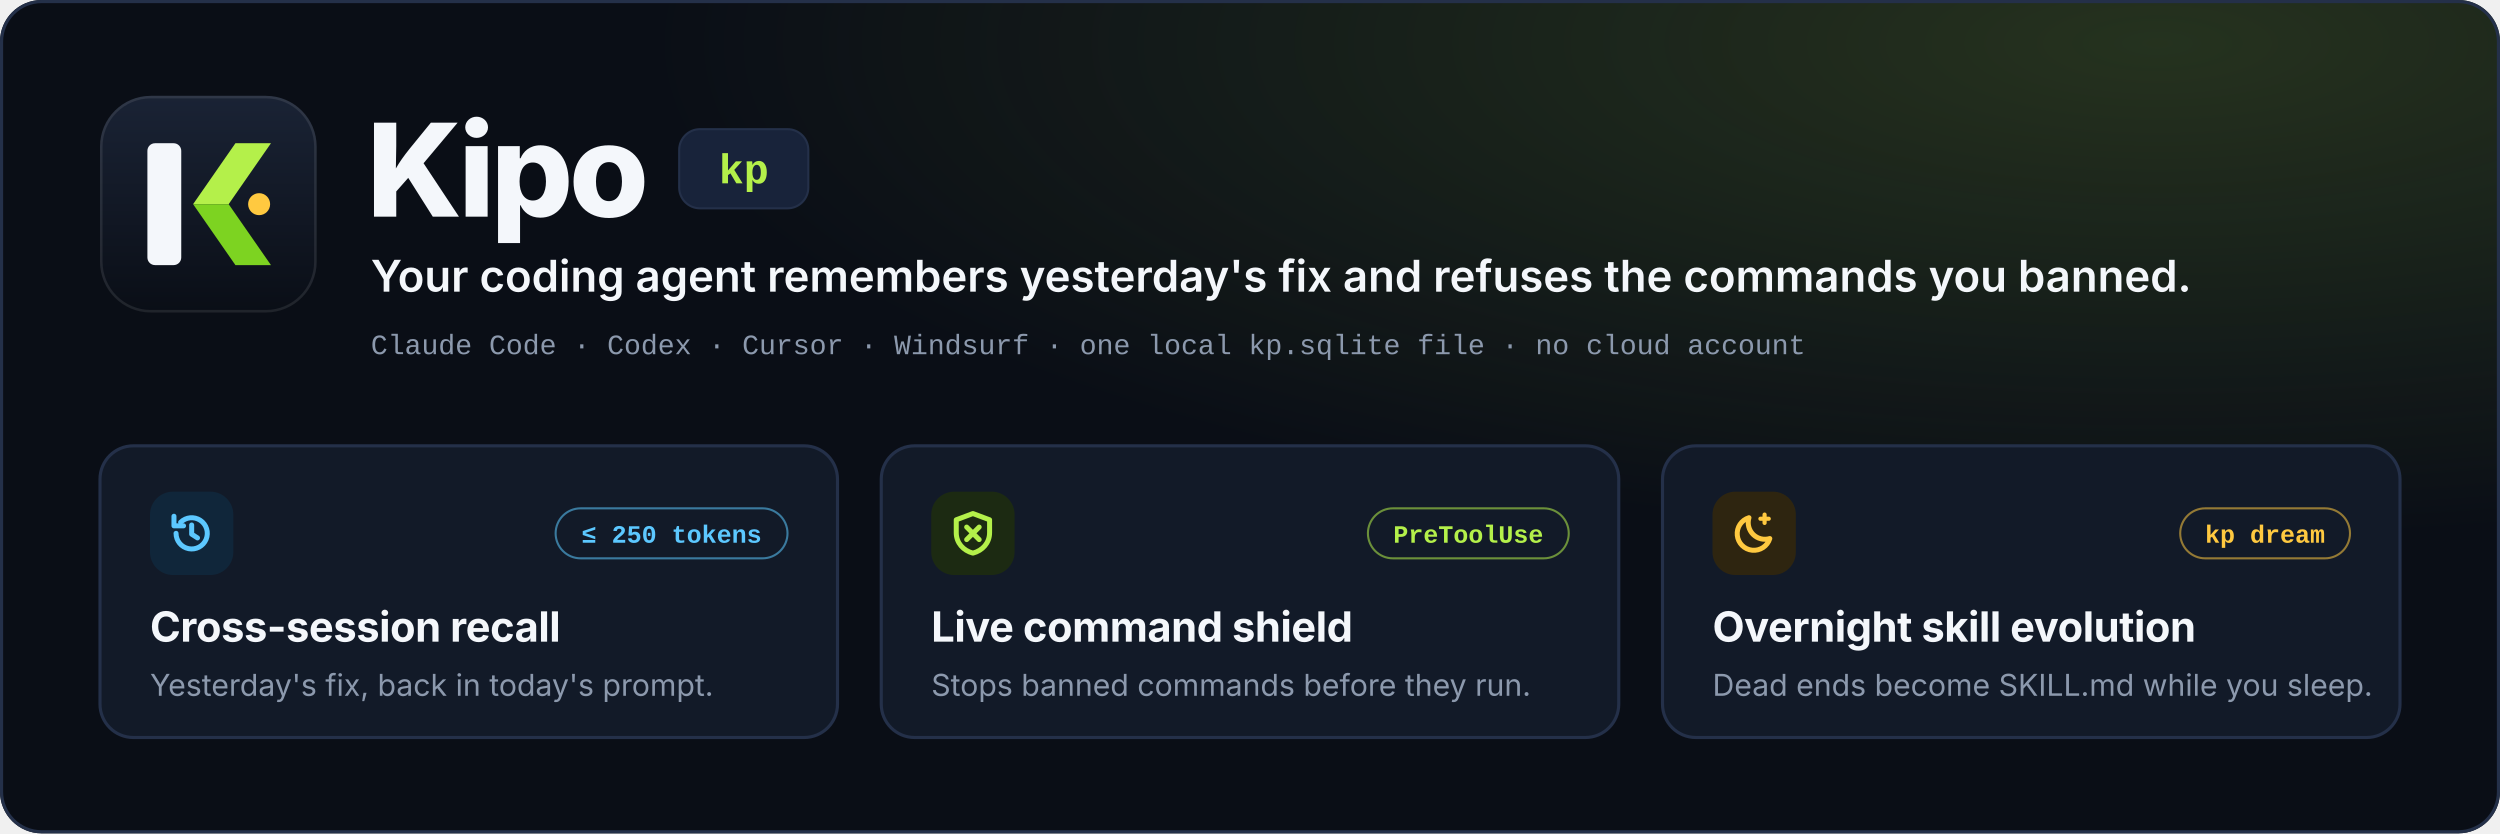
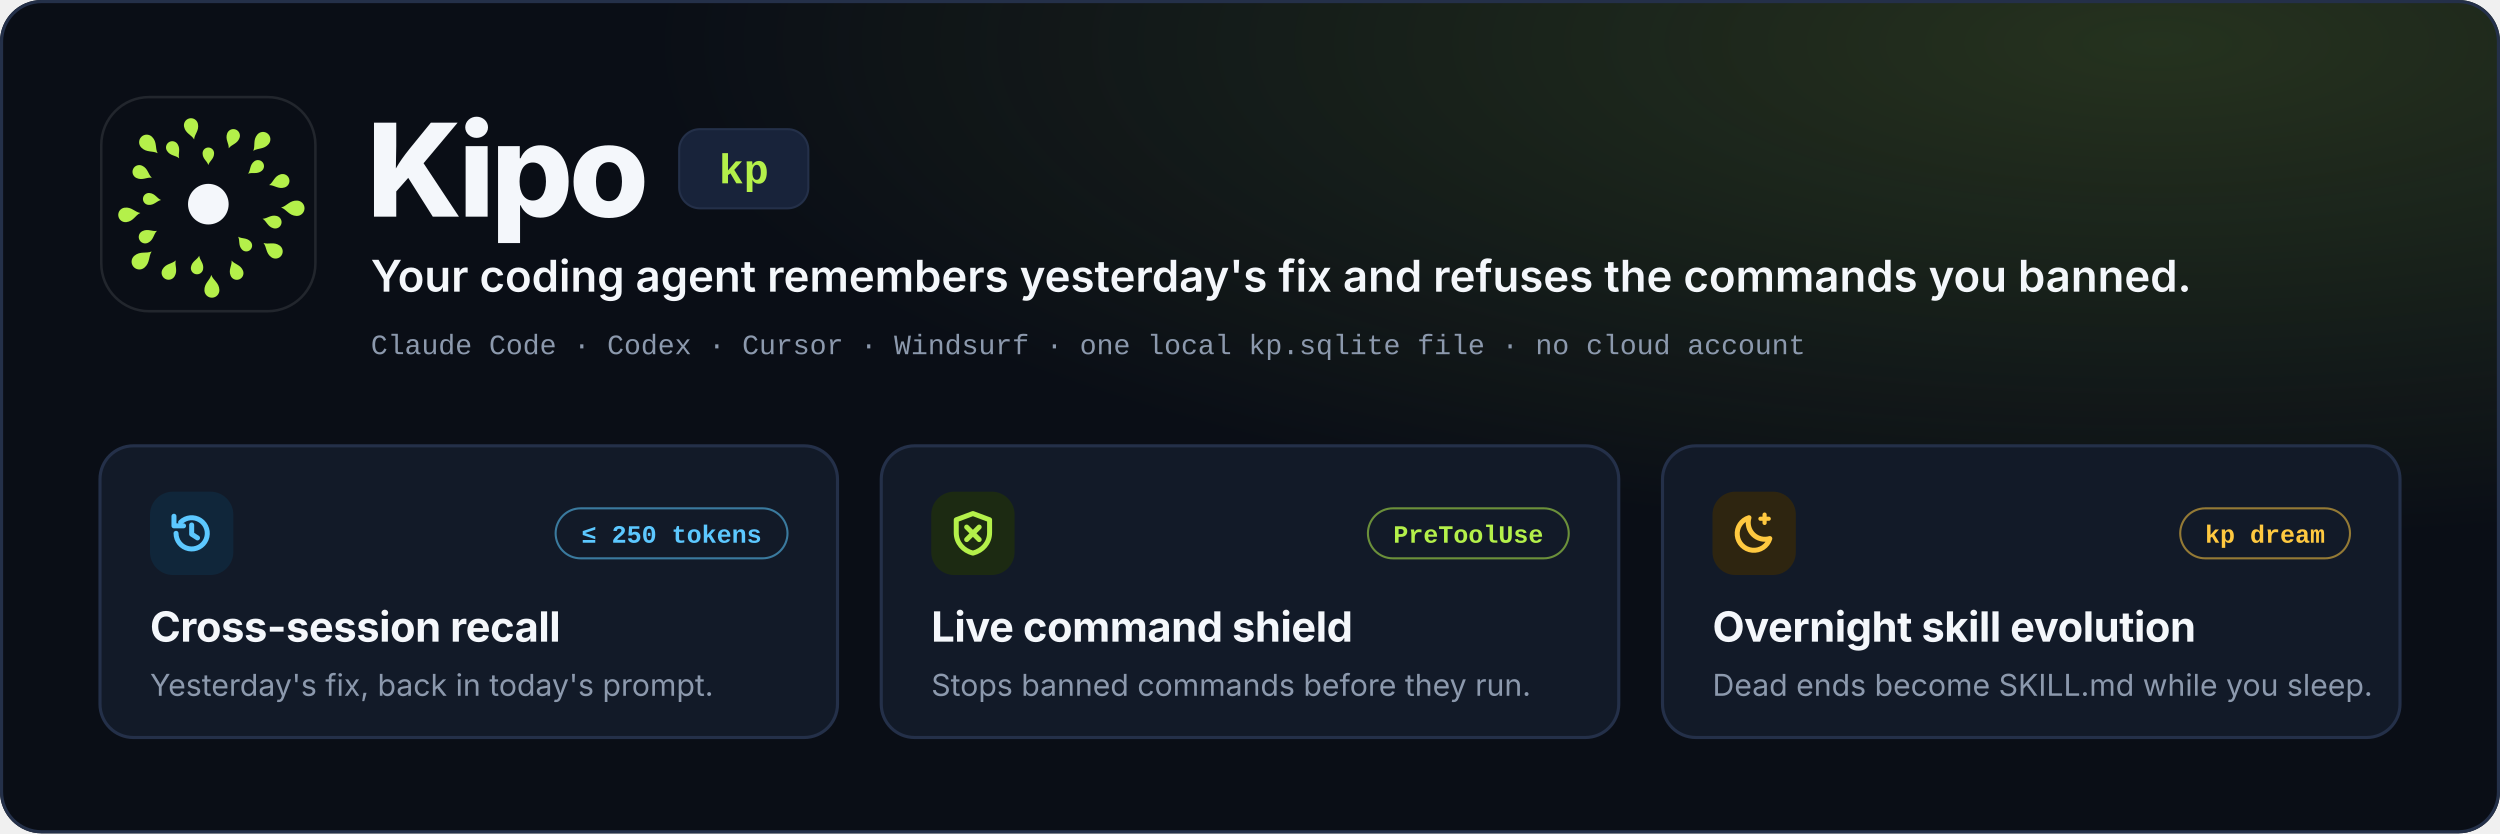
<svg xmlns="http://www.w3.org/2000/svg" viewBox="0 0 1200 400" width="100%">
  <defs>
    <radialGradient id="hero-glow" cx="0.86" cy="0.05" r="0.6">
      <stop offset="0" stop-color="#B4F04A" stop-opacity="0.16" />
      <stop offset="1" stop-color="#B4F04A" stop-opacity="0" />
    </radialGradient>
  </defs>
  <style>
    .sans { font-family: ui-sans-serif, -apple-system, BlinkMacSystemFont, "Segoe UI", "Inter", Helvetica, Arial, sans-serif; }
    .mono { font-family: ui-monospace, SFMono-Regular, "SF Mono", "JetBrains Mono", Menlo, Consolas, "Liberation Mono", monospace; }
  </style>
  <rect width="1200" height="400" rx="20" fill="#0A0E16" />
  <rect width="1200" height="400" rx="20" fill="url(#hero-glow)" />
  <rect x="0.75" y="0.75" width="1198.5" height="398.5" rx="19.25" fill="none" stroke="#243049" stroke-width="1.5" />
  <g transform="translate(48 46) scale(0.40625)">
-     <defs>
-       <linearGradient id="tile-hero" x1="0" y1="0" x2="0" y2="1">
-         <stop offset="0" stop-color="#1A2335" />
-         <stop offset="1" stop-color="#0A0E16" />
-       </linearGradient>
-     </defs>
-     <rect width="256" height="256" rx="60" fill="url(#tile-hero)" />
-     <rect x="1.5" y="1.5" width="253" height="253" rx="58.5" fill="none" stroke="#FFFFFF" stroke-opacity="0.09" stroke-width="3" />
-     <rect x="56" y="56" width="40" height="144" rx="9" fill="#F4F7FB" />
-     <path d="M110 128 L160 56 L202 56 L152 128 Z" fill="#B4F04A" />
-     <path d="M110 128 L152 128 L202 200 L160 200 Z" fill="#7DD321" />
-     <circle cx="188" cy="128" r="13" fill="#FFC940" />
+     <rect width="256" height="256" rx="58" fill="#0A0E16" />
+     <rect x="1.5" y="1.5" width="253" height="253" rx="56.5" fill="none" stroke="#FFFFFF" stroke-opacity="0.10" stroke-width="3" />
+     <circle cx="128" cy="128" r="24" fill="#F4F7FB" />
+     <path d="M0,0 C5.02,-1.50 7.25,-6.80 13.94,-6.80 A6.80,6.80 0 1 1 13.94,6.80 C7.25,6.80 5.02,1.50 0,0 Z" fill="#B4F04A" transform="translate(128.00 81.80) rotate(-90.00)" />
+     <path d="M0,0 C5.11,-1.52 7.38,-6.92 14.19,-6.92 A6.92,6.92 0 1 1 14.19,6.92 C7.38,6.92 5.11,1.52 0,0 Z" fill="#B4F04A" transform="translate(163.24 166.47) rotate(47.51)" />
+     <path d="M0,0 C5.20,-1.55 7.50,-7.04 14.43,-7.04 A7.04,7.04 0 1 1 14.43,7.04 C7.50,7.04 5.20,1.55 0,0 Z" fill="#B4F04A" transform="translate(72.16 123.10) rotate(185.02)" />
+     <path d="M0,0 C5.28,-1.58 7.63,-7.16 14.68,-7.16 A7.16,7.16 0 1 1 14.68,7.16 C7.63,7.16 5.28,1.58 0,0 Z" fill="#B4F04A" transform="translate(174.96 92.00) rotate(322.52)" />
+     <path d="M0,0 C5.37,-1.60 7.76,-7.28 14.92,-7.28 A7.28,7.28 0 1 1 14.92,7.28 C7.76,7.28 5.37,1.60 0,0 Z" fill="#B4F04A" transform="translate(117.23 188.90) rotate(460.03)" />
+     <path d="M0,0 C5.46,-1.63 7.89,-7.40 15.17,-7.40 A7.40,7.40 0 1 1 15.17,7.40 C7.89,7.40 5.46,1.63 0,0 Z" fill="#B4F04A" transform="translate(93.53 73.81) rotate(597.54)" />
+     <path d="M0,0 C5.55,-1.65 8.02,-7.52 15.42,-7.52 A7.52,7.52 0 1 1 15.42,7.52 C8.02,7.52 5.55,1.65 0,0 Z" fill="#B4F04A" transform="translate(192.12 145.24) rotate(735.05)" />
+     <path d="M0,0 C5.64,-1.68 8.14,-7.64 15.66,-7.64 A7.64,7.64 0 1 1 15.66,7.64 C8.14,7.64 5.64,1.68 0,0 Z" fill="#B4F04A" transform="translate(67.30 159.52) rotate(872.55)" />
+     <path d="M0,0 C5.73,-1.71 8.27,-7.76 15.91,-7.76 A7.76,7.76 0 1 1 15.91,7.76 C8.27,7.76 5.73,1.71 0,0 Z" fill="#B4F04A" transform="translate(152.10 62.00) rotate(1010.06)" />
+     <path d="M0,0 C5.82,-1.73 8.40,-7.88 16.15,-7.88 A7.88,7.88 0 1 1 16.15,7.88 C8.40,7.88 5.82,1.73 0,0 Z" fill="#B4F04A" transform="translate(155.48 194.58) rotate(1147.57)" />
+     <path d="M0,0 C5.90,-1.76 8.53,-8.00 16.40,-8.00 A8.00,8.00 0 1 1 16.40,8.00 C8.53,8.00 5.90,1.76 0,0 Z" fill="#B4F04A" transform="translate(61.25 96.76) rotate(1285.08)" />
+     <path d="M0,0 C5.99,-1.79 8.66,-8.12 16.65,-8.12 A8.12,8.12 0 1 1 16.65,8.12 C8.66,8.12 5.99,1.79 0,0 Z" fill="#B4F04A" transform="translate(199.84 105.47) rotate(1422.59)" />
+     <path d="M0,0 C6.08,-1.81 8.78,-8.24 16.89,-8.24 A8.24,8.24 0 1 1 16.89,8.24 C8.78,8.24 6.08,1.81 0,0 Z" fill="#B4F04A" transform="translate(89.49 194.46) rotate(1560.09)" />
+     <path d="M0,0 C6.17,-1.84 8.91,-8.36 17.14,-8.36 A8.36,8.36 0 1 1 17.14,8.36 C8.91,8.36 6.17,1.84 0,0 Z" fill="#B4F04A" transform="translate(111.19 51.55) rotate(1697.60)" />
+     <path d="M0,0 C6.26,-1.87 9.04,-8.48 17.38,-8.48 A8.48,8.48 0 1 1 17.38,8.48 C9.04,8.48 6.26,1.87 0,0 Z" fill="#B4F04A" transform="translate(193.18 173.83) rotate(1835.11)" />
+     <path d="M0,0 C6.35,-1.89 9.17,-8.60 17.63,-8.60 A8.60,8.60 0 1 1 17.63,8.60 C9.17,8.60 6.35,1.89 0,0 Z" fill="#B4F04A" transform="translate(47.63 138.41) rotate(1972.62)" />
+     <path d="M0,0 C6.44,-1.92 9.30,-8.72 17.88,-8.72 A8.72,8.72 0 1 1 17.88,8.72 C9.30,8.72 6.44,1.92 0,0 Z" fill="#B4F04A" transform="translate(181.07 65.03) rotate(2110.12)" />
+     <path d="M0,0 C6.52,-1.94 9.42,-8.84 18.12,-8.84 A8.84,8.84 0 1 1 18.12,8.84 C9.42,8.84 6.52,1.94 0,0 Z" fill="#B4F04A" transform="translate(131.46 211.56) rotate(2247.63)" />
+     <path d="M0,0 C6.61,-1.97 9.55,-8.96 18.37,-8.96 A8.96,8.96 0 1 1 18.37,8.96 C9.55,8.96 6.61,1.97 0,0 Z" fill="#B4F04A" transform="translate(68.13 67.84) rotate(2385.14)" />
+     <path d="M0,0 C6.70,-2.00 9.68,-9.08 18.61,-9.08 A9.08,9.08 0 1 1 18.61,9.08 C9.68,9.08 6.70,2.00 0,0 Z" fill="#B4F04A" transform="translate(213.98 131.98) rotate(2522.65)" />
+     <path d="M0,0 C6.79,-2.02 9.81,-9.20 18.86,-9.20 A9.20,9.20 0 1 1 18.86,9.20 C9.81,9.20 6.79,2.02 0,0 Z" fill="#B4F04A" transform="translate(61.01 183.90) rotate(2660.16)" />
  </g>
  <text x="176" y="104" class="sans" font-size="62" font-weight="800" letter-spacing="-2" fill="#F4F7FB">Kipo</text>
  <rect x="326" y="62" width="62" height="38" rx="10" fill="#18233A" stroke="#243049" />
  <text x="357" y="88" text-anchor="middle" class="mono" font-size="20" font-weight="800" fill="#B4F04A">kp</text>
  <text x="178" y="140" class="sans" font-size="21" font-weight="600" fill="#F4F7FB">Your coding agent remembers yesterday's fix and refuses the commands you banned.</text>
  <text x="178" y="170" class="mono" font-size="13.5" fill="#8C99AD">Claude Code · Codex · Cursor · Windsurf  ·  one local kp.sqlite file  ·  no cloud account</text>
  <g transform="translate(48 214)">
    <rect width="354" height="140" rx="16" fill="#121A28" stroke="#243049" stroke-width="1.5" />
    <rect x="24" y="22" width="40" height="40" rx="11" fill="#10263A" />
    <g transform="translate(32 30) scale(1)">
      <path d="M4.5 12a7.5 7.5 0 1 0 2.2-5.3" fill="none" stroke="#5CC8FF" stroke-width="2.4" stroke-linecap="round" />
      <path d="M3.5 3.8v4.6h4.6" fill="none" stroke="#5CC8FF" stroke-width="2.4" stroke-linecap="round" stroke-linejoin="round" />
      <path d="M12 8v4.4l2.8 1.8" fill="none" stroke="#5CC8FF" stroke-width="2.4" stroke-linecap="round" stroke-linejoin="round" />
    </g>
    <rect x="218.7" y="30" width="111.3" height="24" rx="12" fill="none" stroke="#5CC8FF" stroke-opacity="0.55" />
    <text x="274.4" y="46.5" text-anchor="middle" class="mono" font-size="12" font-weight="700" fill="#5CC8FF">≤ 250 tokens</text>
    <text x="24" y="94" class="sans" font-size="20" font-weight="750" fill="#F4F7FB" letter-spacing="-0.2">Cross-session recall</text>
    <text x="24" y="120" class="sans" font-size="14.5" fill="#8C99AD">Yesterday's fix, back in today's prompt.</text>
  </g>
  <g transform="translate(423 214)">
    <rect width="354" height="140" rx="16" fill="#121A28" stroke="#243049" stroke-width="1.5" />
    <rect x="24" y="22" width="40" height="40" rx="11" fill="#1C2A12" />
    <g transform="translate(32 30) scale(1)">
      <path d="M12 2.5l8 3v6.2c0 4.9-3.4 8.6-8 9.8-4.6-1.2-8-4.9-8-9.8V5.5z" fill="none" stroke="#B4F04A" stroke-width="2.4" stroke-linejoin="round" />
      <path d="M9 9l6 6M15 9l-6 6" stroke="#B4F04A" stroke-width="2.4" stroke-linecap="round" />
    </g>
    <rect x="233.6" y="30" width="96.4" height="24" rx="12" fill="none" stroke="#B4F04A" stroke-opacity="0.55" />
    <text x="281.8" y="46.5" text-anchor="middle" class="mono" font-size="12" font-weight="700" fill="#B4F04A">PreToolUse</text>
    <text x="24" y="94" class="sans" font-size="20" font-weight="750" fill="#F4F7FB" letter-spacing="-0.2">Live command shield</text>
    <text x="24" y="120" class="sans" font-size="14.5" fill="#8C99AD">Stops banned commands before they run.</text>
  </g>
  <g transform="translate(798 214)">
    <rect width="354" height="140" rx="16" fill="#121A28" stroke="#243049" stroke-width="1.5" />
    <rect x="24" y="22" width="40" height="40" rx="11" fill="#2E2510" />
    <g transform="translate(32 30) scale(1)">
      <path d="M19.5 14.5A8 8 0 0 1 9.5 4.5a8 8 0 1 0 10 10z" fill="none" stroke="#FFC940" stroke-width="2.4" stroke-linejoin="round" />
      <path d="M17 3v4M15 5h4" stroke="#FFC940" stroke-width="2" stroke-linecap="round" />
    </g>
    <rect x="248.5" y="30" width="81.5" height="24" rx="12" fill="none" stroke="#FFC940" stroke-opacity="0.55" />
    <text x="289.2" y="46.5" text-anchor="middle" class="mono" font-size="12" font-weight="700" fill="#FFC940">kp dream</text>
    <text x="24" y="94" class="sans" font-size="20" font-weight="750" fill="#F4F7FB" letter-spacing="-0.2">Overnight skill evolution</text>
    <text x="24" y="120" class="sans" font-size="14.5" fill="#8C99AD">Dead ends become SKILL.md while you sleep.</text>
  </g>
</svg>
